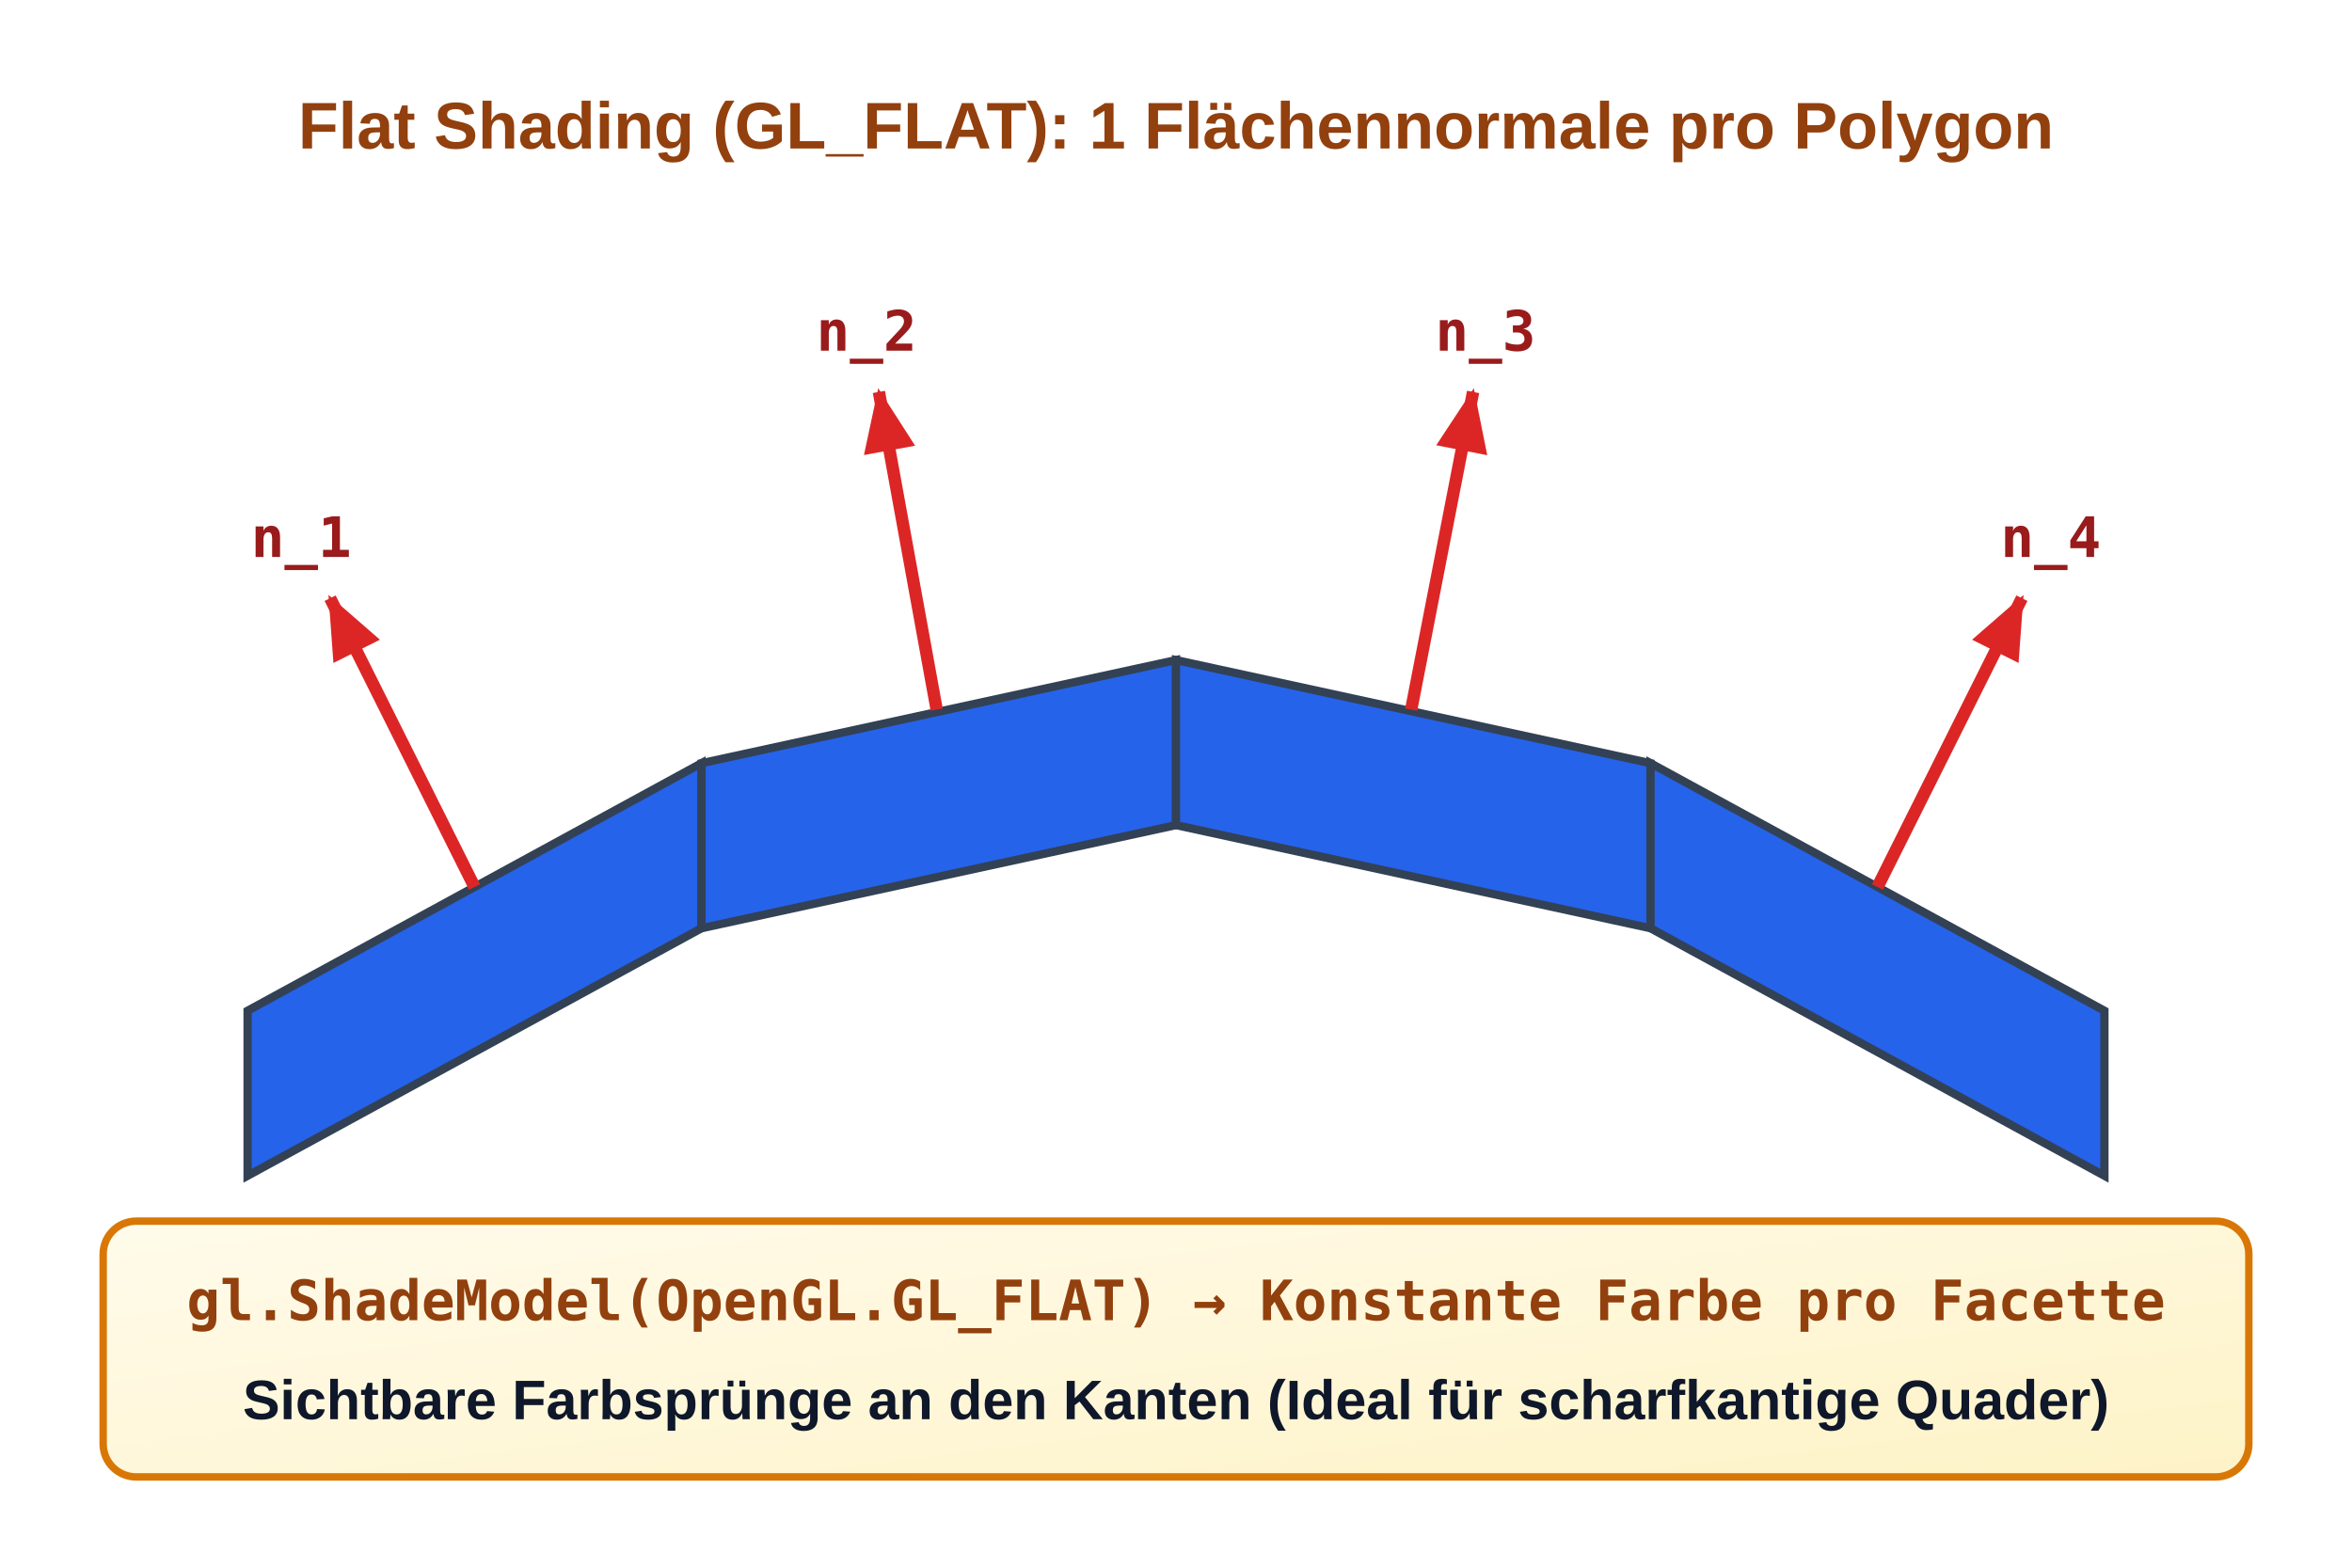
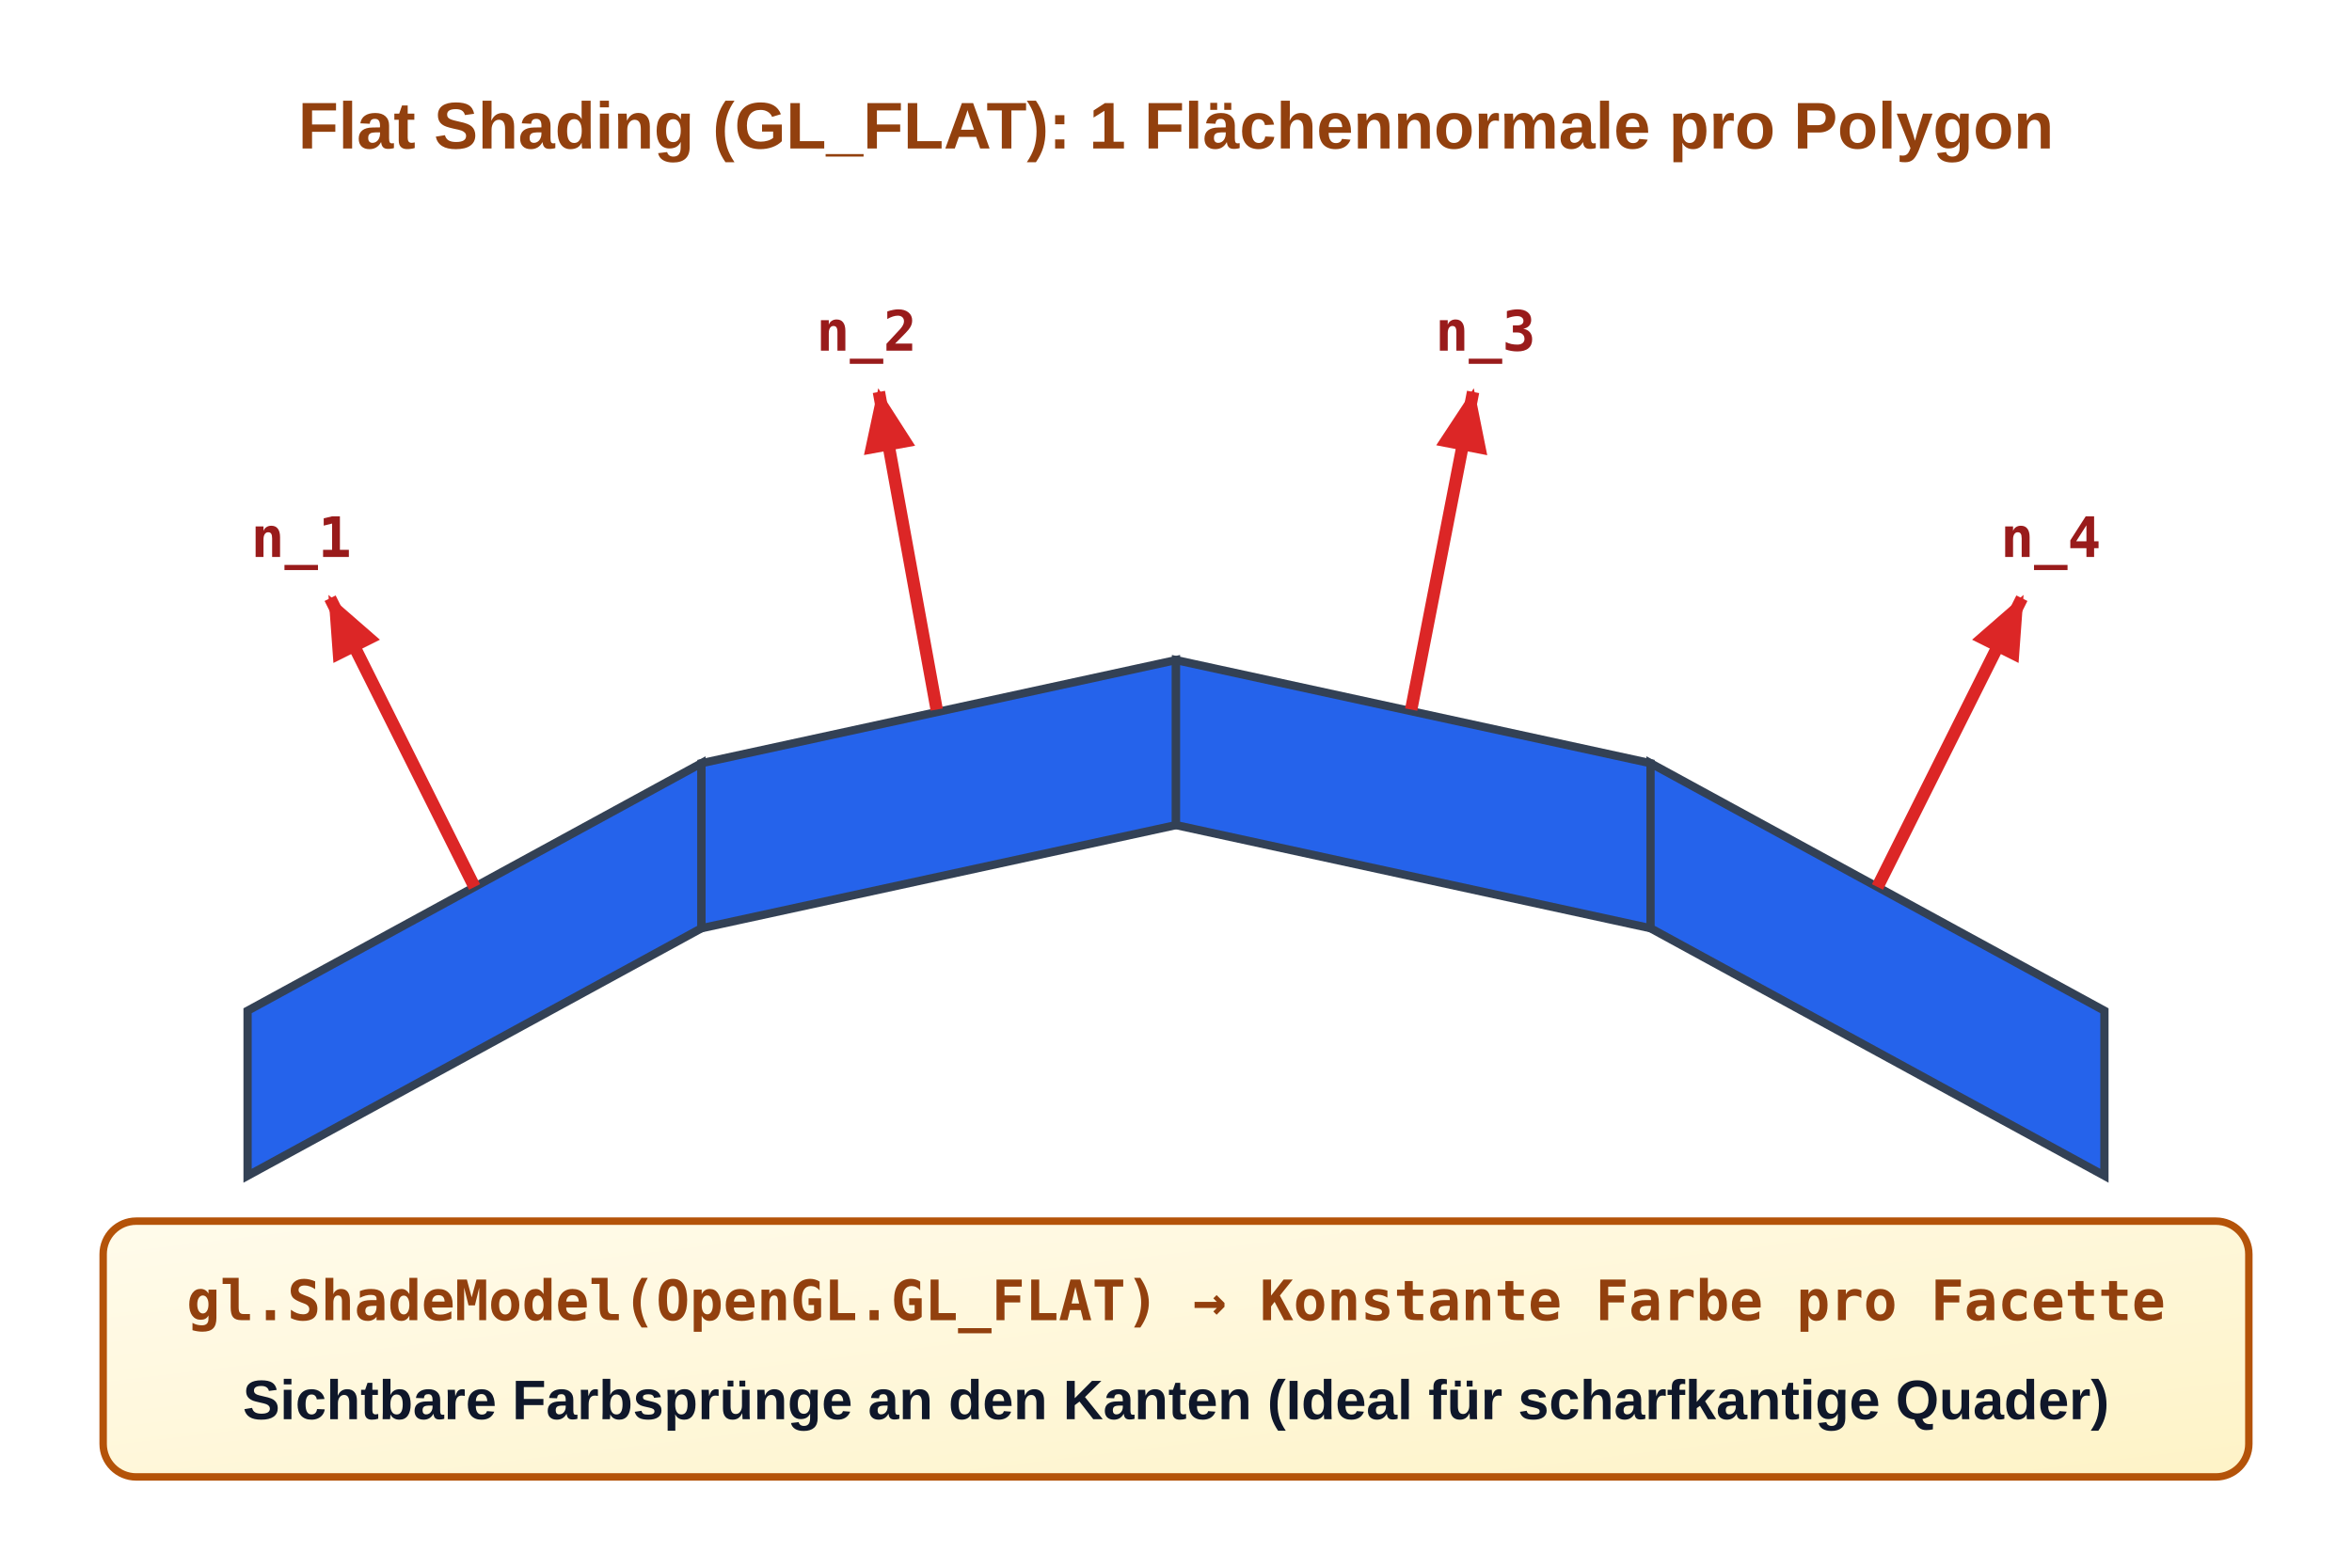
<svg xmlns="http://www.w3.org/2000/svg" viewBox="-45 0 570 380" width="570" height="380">
  <defs>
    <linearGradient id="grad-sem-primary" x1="0%" y1="0%" x2="100%" y2="100%">
      <stop offset="0%" stop-color="#eff6ff" />
      <stop offset="100%" stop-color="#dbeafe" />
    </linearGradient>
    <linearGradient id="grad-sem-success" x1="0%" y1="0%" x2="100%" y2="100%">
      <stop offset="0%" stop-color="#f0fdf4" />
      <stop offset="100%" stop-color="#dcfce7" />
    </linearGradient>
    <linearGradient id="grad-sem-warning" x1="0%" y1="0%" x2="100%" y2="100%">
      <stop offset="0%" stop-color="#fffbeb" />
      <stop offset="100%" stop-color="#fef3c7" />
    </linearGradient>
    <linearGradient id="grad-sem-danger" x1="0%" y1="0%" x2="100%" y2="100%">
      <stop offset="0%" stop-color="#fef2f2" />
      <stop offset="100%" stop-color="#fee2e2" />
    </linearGradient>
    <linearGradient id="grad-sem-muted" x1="0%" y1="0%" x2="100%" y2="100%">
      <stop offset="0%" stop-color="#f8fafc" />
      <stop offset="100%" stop-color="#e2e8f0" />
    </linearGradient>
    <linearGradient id="grad-sem-neutral" x1="0%" y1="0%" x2="100%" y2="100%">
      <stop offset="0%" stop-color="#ffffff" />
      <stop offset="100%" stop-color="#f8fafc" />
    </linearGradient>
    <style>
      
/* @svg-palette:start */
      .sem-primary { fill: url(#grad-sem-primary); stroke: #2563eb; }
      .sem-primary-bg { fill: url(#grad-sem-primary); stroke: none; }
      .sem-primary-stroke { stroke: #2563eb; }
      .sem-primary-fill { fill: #2563eb; }
      .sem-primary-text { fill: #1e40af; }
-       .sem-success { fill: url(#grad-sem-success); stroke: #16a34a; }
+       .sem-success { fill: url(#grad-sem-success); stroke: #15803d; }
      .sem-success-bg { fill: url(#grad-sem-success); stroke: none; }
-       .sem-success-stroke { stroke: #16a34a; }
+       .sem-success-stroke { stroke: #15803d; }
      .sem-success-fill { fill: #15803d; }
      .sem-success-text { fill: #166534; }
-       .sem-warning { fill: url(#grad-sem-warning); stroke: #d97706; }
+       .sem-warning { fill: url(#grad-sem-warning); stroke: #b45309; }
      .sem-warning-bg { fill: url(#grad-sem-warning); stroke: none; }
-       .sem-warning-stroke { stroke: #d97706; }
+       .sem-warning-stroke { stroke: #b45309; }
      .sem-warning-fill { fill: #b45309; }
      .sem-warning-text { fill: #92400e; }
      .sem-danger { fill: url(#grad-sem-danger); stroke: #dc2626; }
      .sem-danger-bg { fill: url(#grad-sem-danger); stroke: none; }
      .sem-danger-stroke { stroke: #dc2626; }
      .sem-danger-fill { fill: #dc2626; }
      .sem-danger-text { fill: #991b1b; }
      .sem-muted { fill: url(#grad-sem-muted); stroke: #94a3b8; }
      .sem-muted-bg { fill: url(#grad-sem-muted); stroke: none; }
      .sem-muted-stroke { stroke: #94a3b8; }
      .sem-muted-fill { fill: #475569; }
      .sem-muted-text { fill: #334155; }
      .sem-neutral { fill: url(#grad-sem-neutral); stroke: #334155; }
      .sem-neutral-bg { fill: url(#grad-sem-neutral); stroke: none; }
      .sem-neutral-stroke { stroke: #334155; }
      .sem-neutral-fill { fill: #334155; }
      .sem-neutral-text { fill: #0f172a; }
      /* @svg-palette:end */
.hdr { font-family: 'Segoe UI', Arial, sans-serif; font-size: 16px; font-weight: bold; text-anchor: middle; }
      .sub { font-family: 'Segoe UI', Arial, sans-serif; font-size: 13.5px; font-weight: 600; text-anchor: middle; }
      .lbl { font-family: 'Segoe UI', Arial, sans-serif; font-size: 13.5px; font-weight: 600; }
      .code { font-family: 'Consolas', monospace; font-size: 13.5px; font-weight: bold; text-anchor: middle; }
      .code-l { font-family: 'Consolas', monospace; font-size: 13px; font-weight: bold; }
      .math { font-family: 'Consolas', monospace; font-size: 13.5px; font-weight: bold; text-anchor: middle; }
    </style>
    <marker id="arr-blue" viewBox="0 0 10 10" refX="8" refY="5" markerWidth="6" markerHeight="6" orient="auto">
      <path class="sem-primary-fill" d="M 0 1.5 L 8.5 5 L 0 8.5 z" />
    </marker>
    <marker id="arr-green" viewBox="0 0 10 10" refX="8" refY="5" markerWidth="6" markerHeight="6" orient="auto">
      <path class="sem-success-fill" d="M 0 1.5 L 8.5 5 L 0 8.5 z" />
    </marker>
    <marker id="arr-amber" viewBox="0 0 10 10" refX="8" refY="5" markerWidth="6" markerHeight="6" orient="auto">
      <path class="sem-warning-fill" d="M 0 1.5 L 8.5 5 L 0 8.5 z" />
    </marker>
    <marker id="arr-red" viewBox="0 0 10 10" refX="8" refY="5" markerWidth="6" markerHeight="6" orient="auto">
      <path class="sem-danger-fill" d="M 0 1.5 L 8.5 5 L 0 8.5 z" />
    </marker>
    <marker id="arr-slate" viewBox="0 0 10 10" refX="8" refY="5" markerWidth="6" markerHeight="6" orient="auto">
      <path class="sem-muted-fill" d="M 0 1.5 L 8.5 5 L 0 8.5 z" />
    </marker>
    <radialGradient id="grad-amb" cx="50%" cy="50%" r="50%">
      <stop offset="0%" stop-color="#3b82f6" />
      <stop offset="100%" stop-color="#2563eb" />
    </radialGradient>
    <radialGradient id="grad-diff" cx="35%" cy="30%" r="65%">
      <stop offset="0%" stop-color="#60a5fa" />
      <stop offset="65%" stop-color="#1d4ed8" />
      <stop offset="100%" stop-color="#0f172a" />
    </radialGradient>
    <radialGradient id="grad-spec" cx="35%" cy="30%" r="35%">
      <stop offset="0%" stop-color="#ffffff" />
      <stop offset="30%" stop-color="#93c5fd" />
      <stop offset="70%" stop-color="#1e293b" />
      <stop offset="100%" stop-color="#0f172a" />
    </radialGradient>
    <radialGradient id="grad-phong" cx="35%" cy="30%" r="65%">
      <stop offset="0%" stop-color="#ffffff" />
      <stop offset="18%" stop-color="#93c5fd" />
      <stop offset="55%" stop-color="#2563eb" />
      <stop offset="100%" stop-color="#1e3a8a" />
    </radialGradient>
  </defs>
  <text x="240" y="36" class="hdr sem-warning-text">Flat Shading (GL_FLAT): 1 Flächennormale pro Polygon</text>
  <polygon class="sem-primary-fill sem-neutral-stroke" points="15,245 125,185 125,225 15,285" stroke-width="2" />
  <line class="sem-danger-stroke" x1="70" y1="215" x2="35" y2="145" stroke-width="3" marker-end="url(#arr-red)" />
  <text x="28" y="135" class="code sem-danger-text">n_1</text>
  <polygon class="sem-primary-fill sem-neutral-stroke" points="125,185 240,160 240,200 125,225" stroke-width="2" />
  <line class="sem-danger-stroke" x1="182" y1="172" x2="168" y2="95" stroke-width="3" marker-end="url(#arr-red)" />
  <text x="165" y="85" class="code sem-danger-text">n_2</text>
  <polygon class="sem-primary-fill sem-neutral-stroke" points="240,160 355,185 355,225 240,200" stroke-width="2" />
  <line class="sem-danger-stroke" x1="297" y1="172" x2="312" y2="95" stroke-width="3" marker-end="url(#arr-red)" />
  <text x="315" y="85" class="code sem-danger-text">n_3</text>
  <polygon class="sem-primary-fill sem-neutral-stroke" points="355,185 465,245 465,285 355,225" stroke-width="2" />
  <line class="sem-danger-stroke" x1="410" y1="215" x2="445" y2="145" stroke-width="3" marker-end="url(#arr-red)" />
  <text x="452" y="135" class="code sem-danger-text">n_4</text>
  <rect class="sem-warning" x="-20" y="296" width="520" height="62" rx="8" stroke-width="1.8" />
  <text x="240" y="320" class="code sem-warning-text">gl.ShadeModel(OpenGL.GL_FLAT) → Konstante Farbe pro Facette</text>
  <text x="240" y="344" class="sub sem-neutral-text">Sichtbare Farbsprünge an den Kanten (Ideal für scharfkantige Quader)</text>
</svg>
